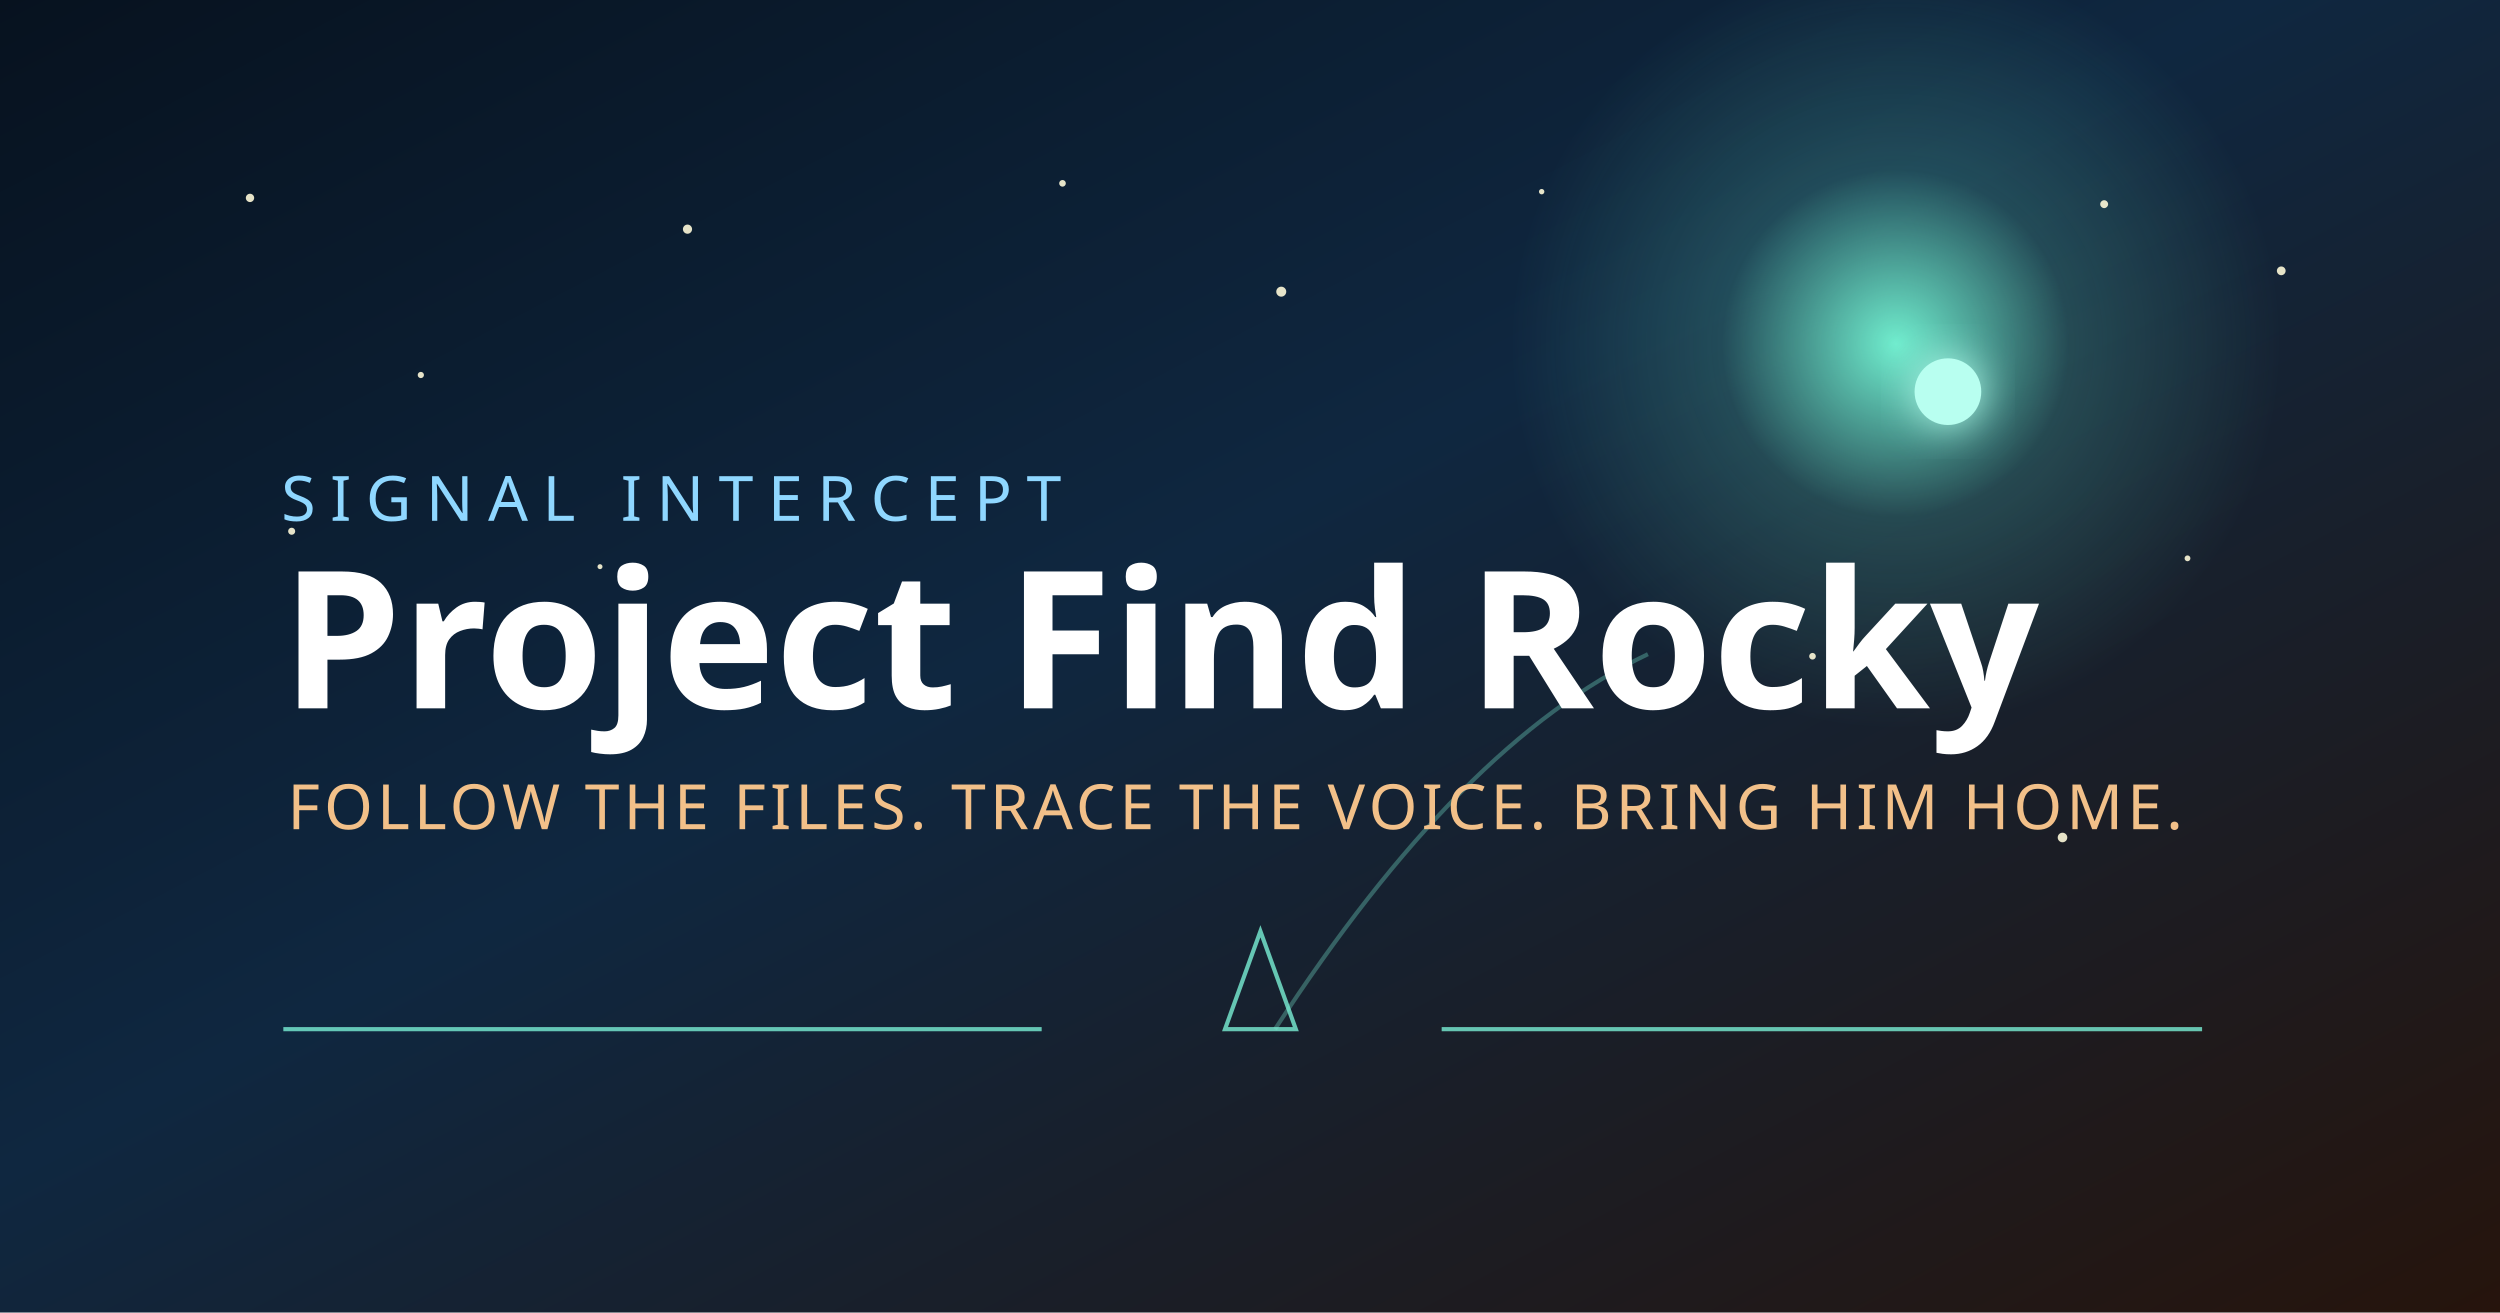
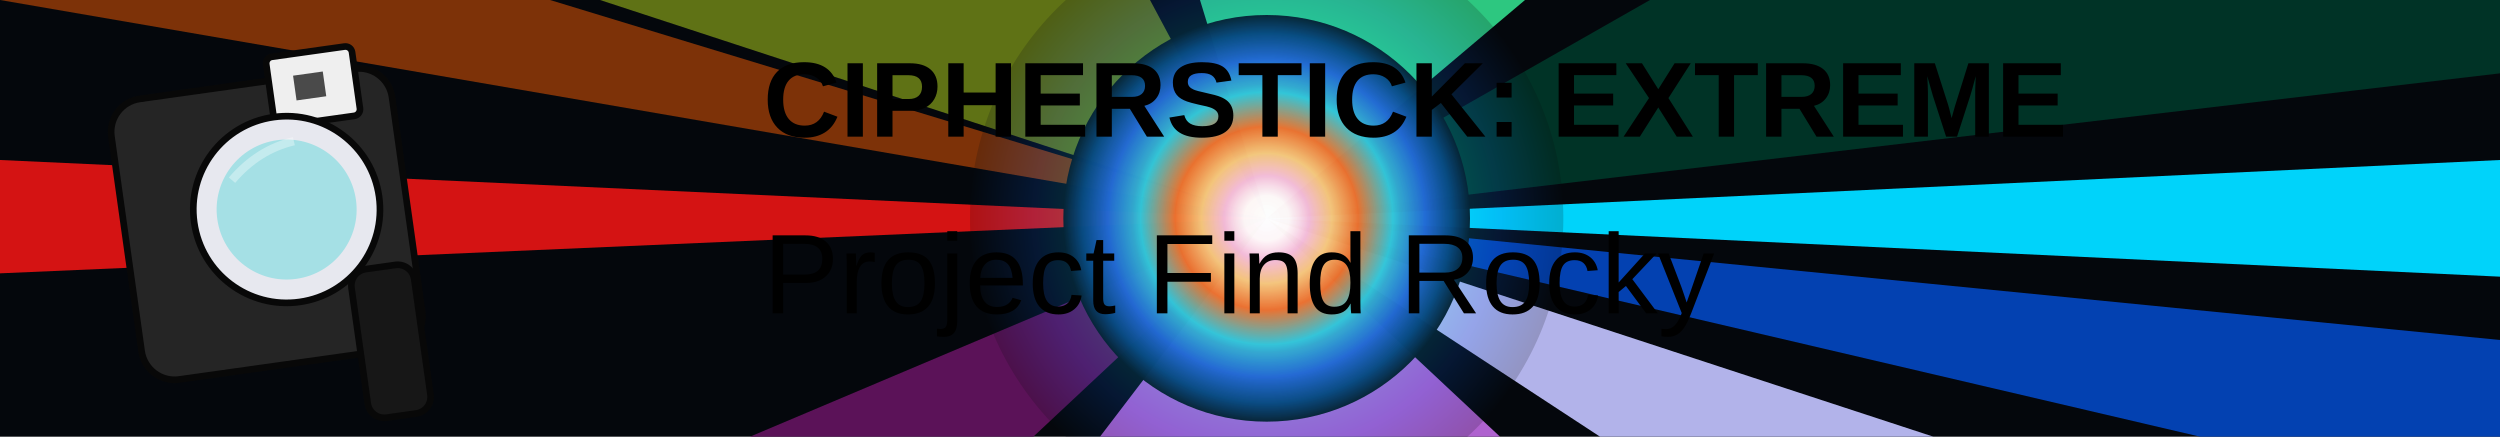
- <svg xmlns="http://www.w3.org/2000/svg" viewBox="0 0 1200 630" role="img" aria-labelledby="title desc">
+ <svg xmlns="http://www.w3.org/2000/svg" viewBox="0 0 1500 262" role="img" aria-labelledby="title desc">
  <defs>
-     <linearGradient id="bg" x1="0" y1="0" x2="1" y2="1">
-       <stop offset="0%" stop-color="#07121f" />
-       <stop offset="45%" stop-color="#0f2740" />
-       <stop offset="100%" stop-color="#26140c" />
-     </linearGradient>
-     <radialGradient id="glow" cx="50%" cy="50%" r="50%">
-       <stop offset="0%" stop-color="#75f7d5" stop-opacity="0.95" />
-       <stop offset="45%" stop-color="#75f7d5" stop-opacity="0.18" />
-       <stop offset="100%" stop-color="#75f7d5" stop-opacity="0" />
+     <radialGradient id="flash" cx="50%" cy="50%" r="50%">
+       <stop offset="0%" stop-color="#ffffff" />
+       <stop offset="11%" stop-color="#fff9f9" />
+       <stop offset="21%" stop-color="#f4b4d4" />
+       <stop offset="32%" stop-color="#f6ca6a" />
+       <stop offset="45%" stop-color="#ea5e20" />
+       <stop offset="62%" stop-color="#08d8ff" />
+       <stop offset="78%" stop-color="#0e5fe3" />
+       <stop offset="100%" stop-color="#04070c" />
    </radialGradient>
-     <filter id="softGlow" x="-50%" y="-50%" width="200%" height="200%">
-       <feGaussianBlur stdDeviation="10" result="blur" />
-       <feMerge>
-         <feMergeNode in="blur" />
-         <feMergeNode in="SourceGraphic" />
-       </feMerge>
-     </filter>
  </defs>
-   <rect width="1200" height="630" fill="url(#bg)" />
-   <circle cx="910" cy="165" r="185" fill="url(#glow)" />
-   <circle cx="935" cy="188" r="16" fill="#b8fff0" filter="url(#softGlow)" />
-   <g fill="#f8f4d5" opacity="0.92">
-     <circle cx="120" cy="95" r="2" />
-     <circle cx="202" cy="180" r="1.5" />
-     <circle cx="330" cy="110" r="2.2" />
-     <circle cx="510" cy="88" r="1.6" />
-     <circle cx="615" cy="140" r="2.4" />
-     <circle cx="740" cy="92" r="1.3" />
-     <circle cx="1010" cy="98" r="1.9" />
-     <circle cx="1095" cy="130" r="2.1" />
-     <circle cx="140" cy="255" r="1.7" />
-     <circle cx="288" cy="272" r="1.2" />
-     <circle cx="870" cy="315" r="1.6" />
-     <circle cx="1050" cy="268" r="1.4" />
-     <circle cx="990" cy="402" r="2.3" />
+   <rect width="1500" height="262" fill="#04070c" />
+   <g opacity="0.98">
+     <polygon points="760,131 0,96 0,164" fill="#d81313" />
+     <polygon points="760,131 0,0 330,0" fill="#7f3308" />
+     <polygon points="760,131 360,0 690,0" fill="#617415" />
+     <polygon points="760,131 720,0 915,0" fill="#2ecb83" />
+     <polygon points="760,131 990,0 1500,0 1500,44" fill="#003427" />
+     <polygon points="760,131 1500,96 1500,166" fill="#00d7ff" />
+     <polygon points="760,131 1320,262 1500,262 1500,204" fill="#0342b5" />
+     <polygon points="760,131 960,262 1160,262" fill="#b6b7ef" />
+     <polygon points="760,131 660,262 900,262" fill="#b264d3" />
+     <polygon points="760,131 450,262 620,262" fill="#5d125a" />
  </g>
-   <g stroke="#79efd4" stroke-opacity="0.8" stroke-width="2" fill="none">
-     <path d="M136 494h364" />
-     <path d="M692 494h365" />
-     <path d="M605 447l-17 47h34z" />
-     <path d="M612 494c60-92 118-151 179-180" opacity="0.4" />
+   <circle cx="760" cy="131" r="122" fill="url(#flash)" opacity="0.98" />
+   <circle cx="760" cy="131" r="178" fill="url(#flash)" opacity="0.18" />
+   <g transform="translate(58 42)">
+     <g transform="rotate(-8 112 84)">
+       <rect x="16" y="6" width="170" height="170" rx="20" fill="#252525" stroke="#080808" stroke-width="4" />
+       <rect x="114" y="-8" width="52" height="42" rx="4" fill="#efefef" stroke="#080808" stroke-width="4" />
+       <rect x="129" y="5" width="18" height="15" fill="#4a4a4a" />
+       <circle cx="114" cy="84" r="56" fill="#e7e8ef" stroke="#080808" stroke-width="4" />
+       <circle cx="114" cy="84" r="42" fill="#a5e0e5" />
+       <path d="M84 62q18-16 40-18" stroke="#ffffff" stroke-opacity=".35" stroke-width="5" fill="none" />
+       <rect x="146" y="126" width="38" height="90" rx="10" fill="#171717" stroke="#080808" stroke-width="4" />
+     </g>
  </g>
-   <text x="135" y="250" fill="#8fd7ff" font-family="'Space Grotesk', 'Segoe UI', sans-serif" font-size="30" letter-spacing="7">
-     SIGNAL INTERCEPT
+   <text x="458" y="82" fill="#000000" font-family="Arial, Helvetica, sans-serif" font-size="64" font-weight="700">
+     CIPHERSTICK: EXTREME
  </text>
-   <text x="135" y="340" fill="#ffffff" font-family="'Space Grotesk', 'Segoe UI', sans-serif" font-size="92" font-weight="700">
+   <text x="458" y="188" fill="#000000" font-family="Arial, Helvetica, sans-serif" font-size="68" font-weight="400">
    Project Find Rocky
  </text>
-   <text x="138" y="398" fill="#f2c089" font-family="'IBM Plex Sans', 'Segoe UI', sans-serif" font-size="30" letter-spacing="2">
-     FOLLOW THE FILES. TRACE THE VOICE. BRING HIM HOME.
-   </text>
</svg>
